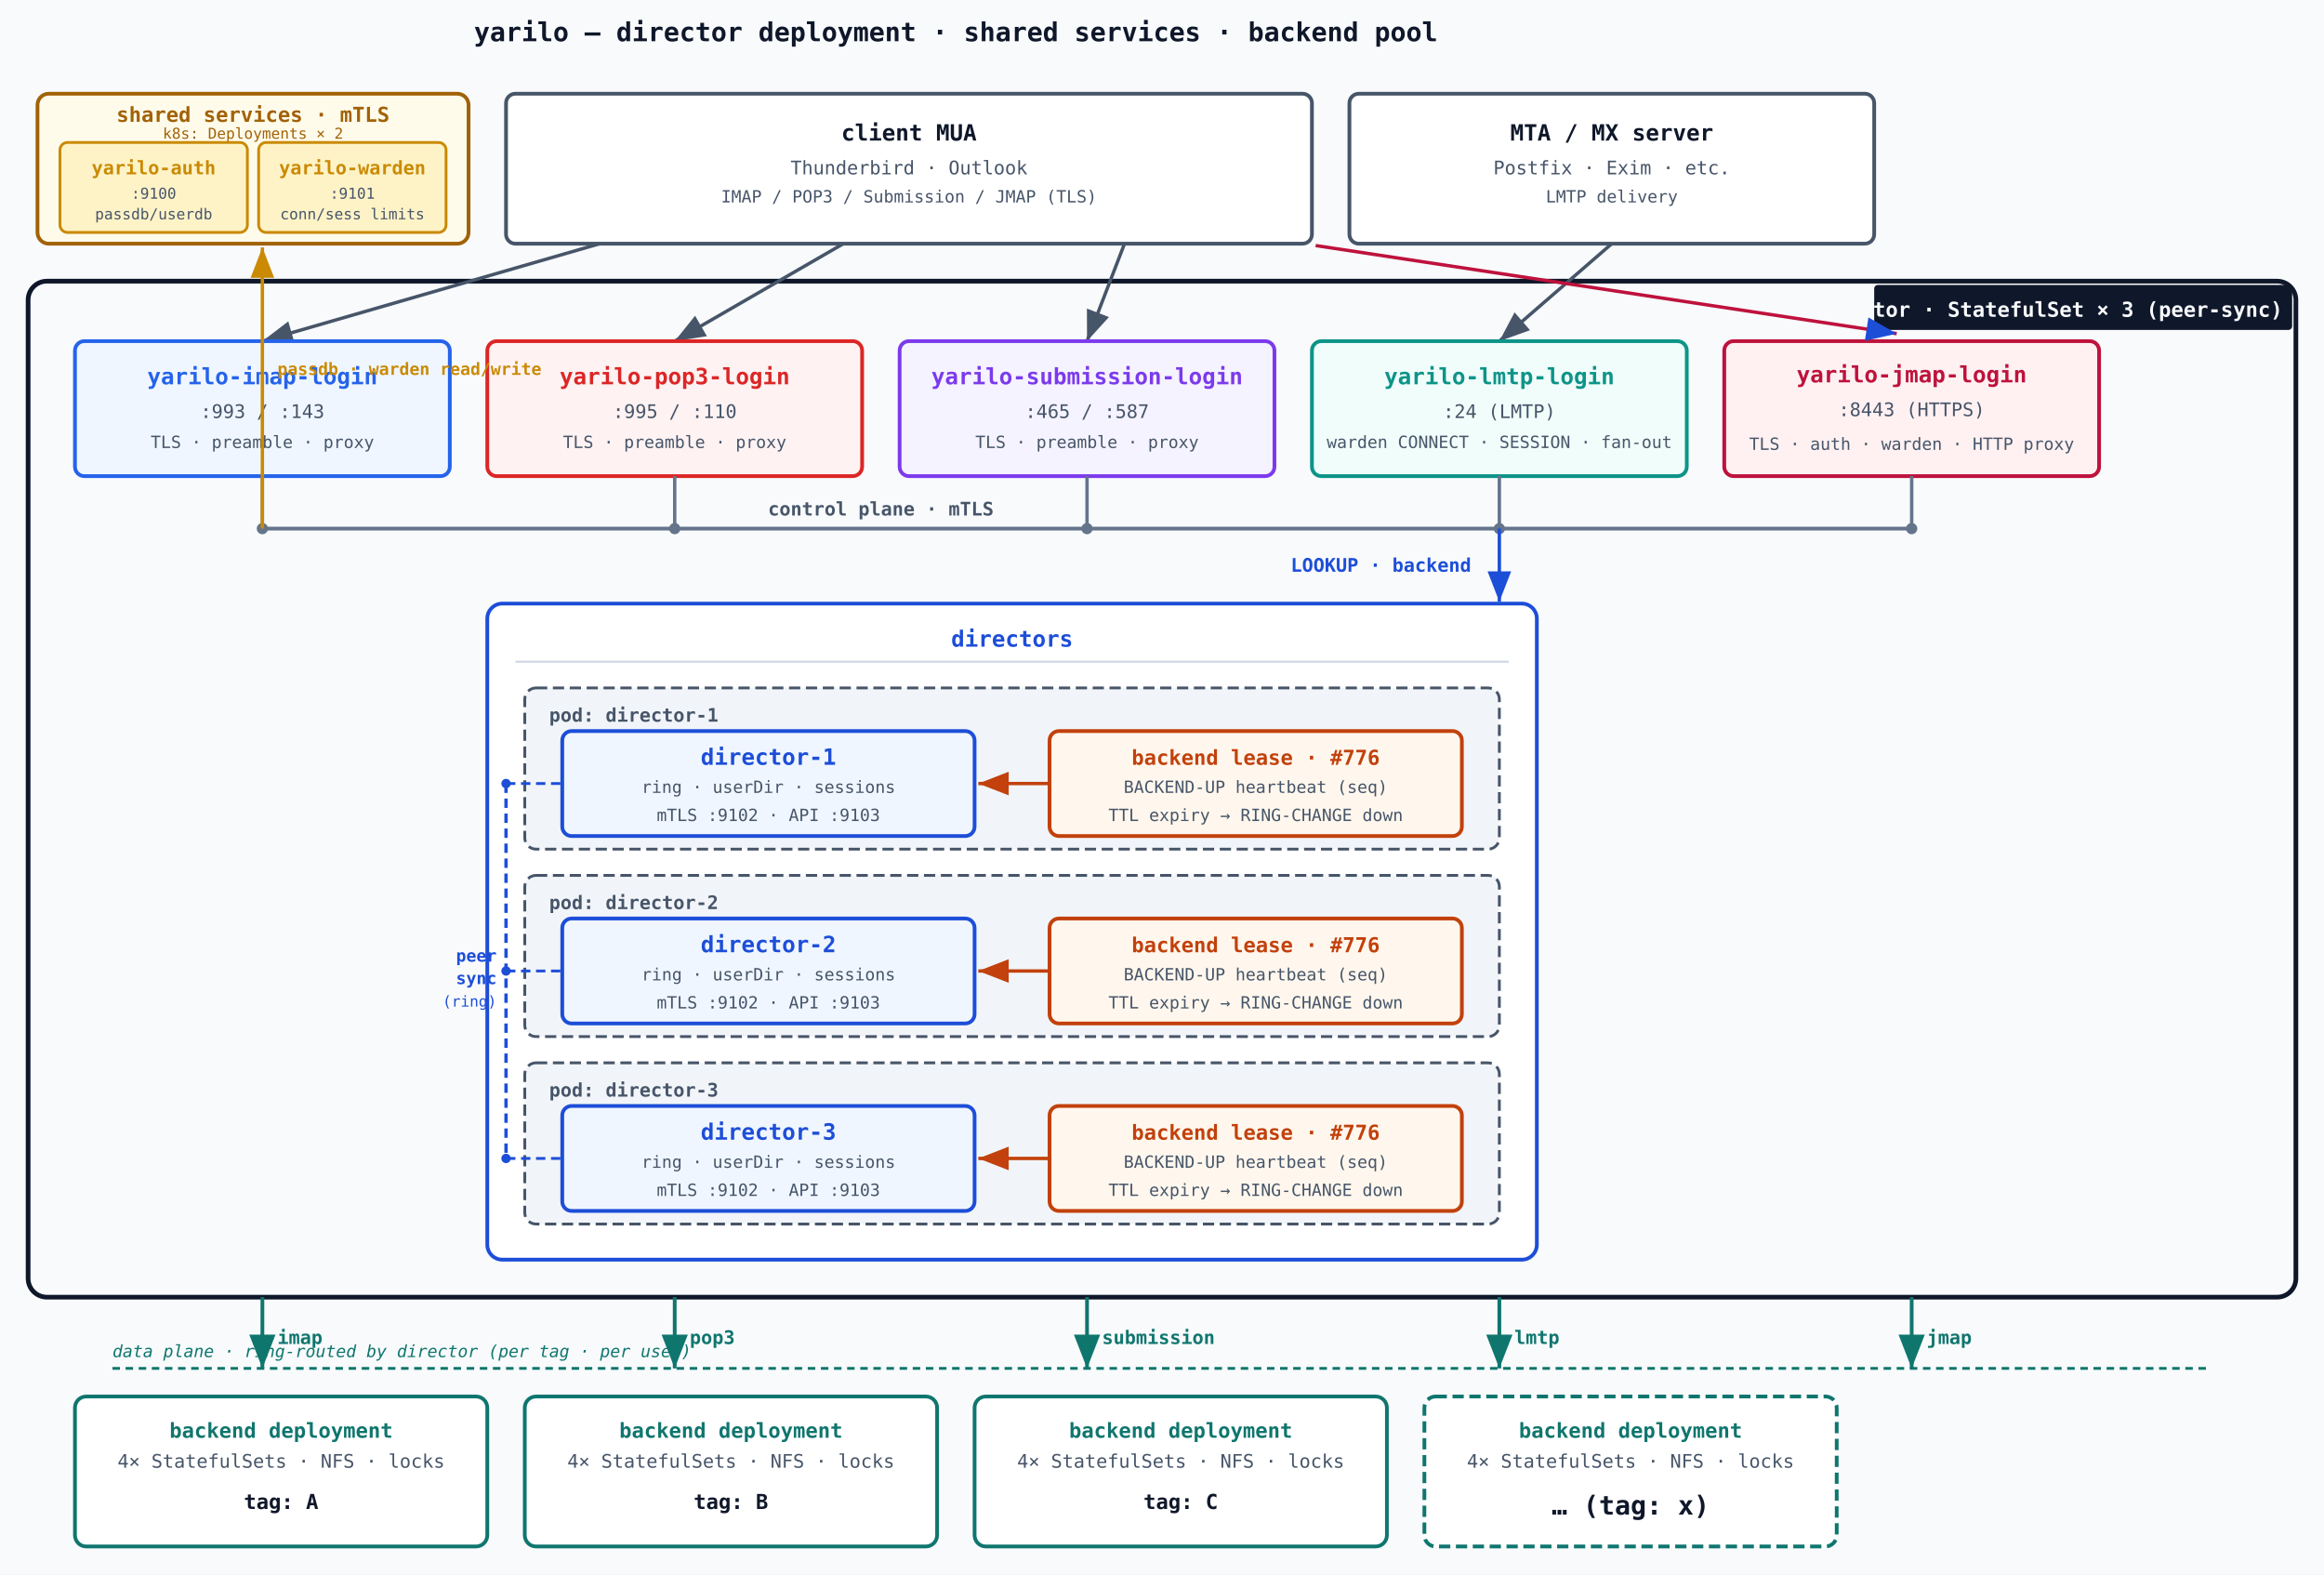
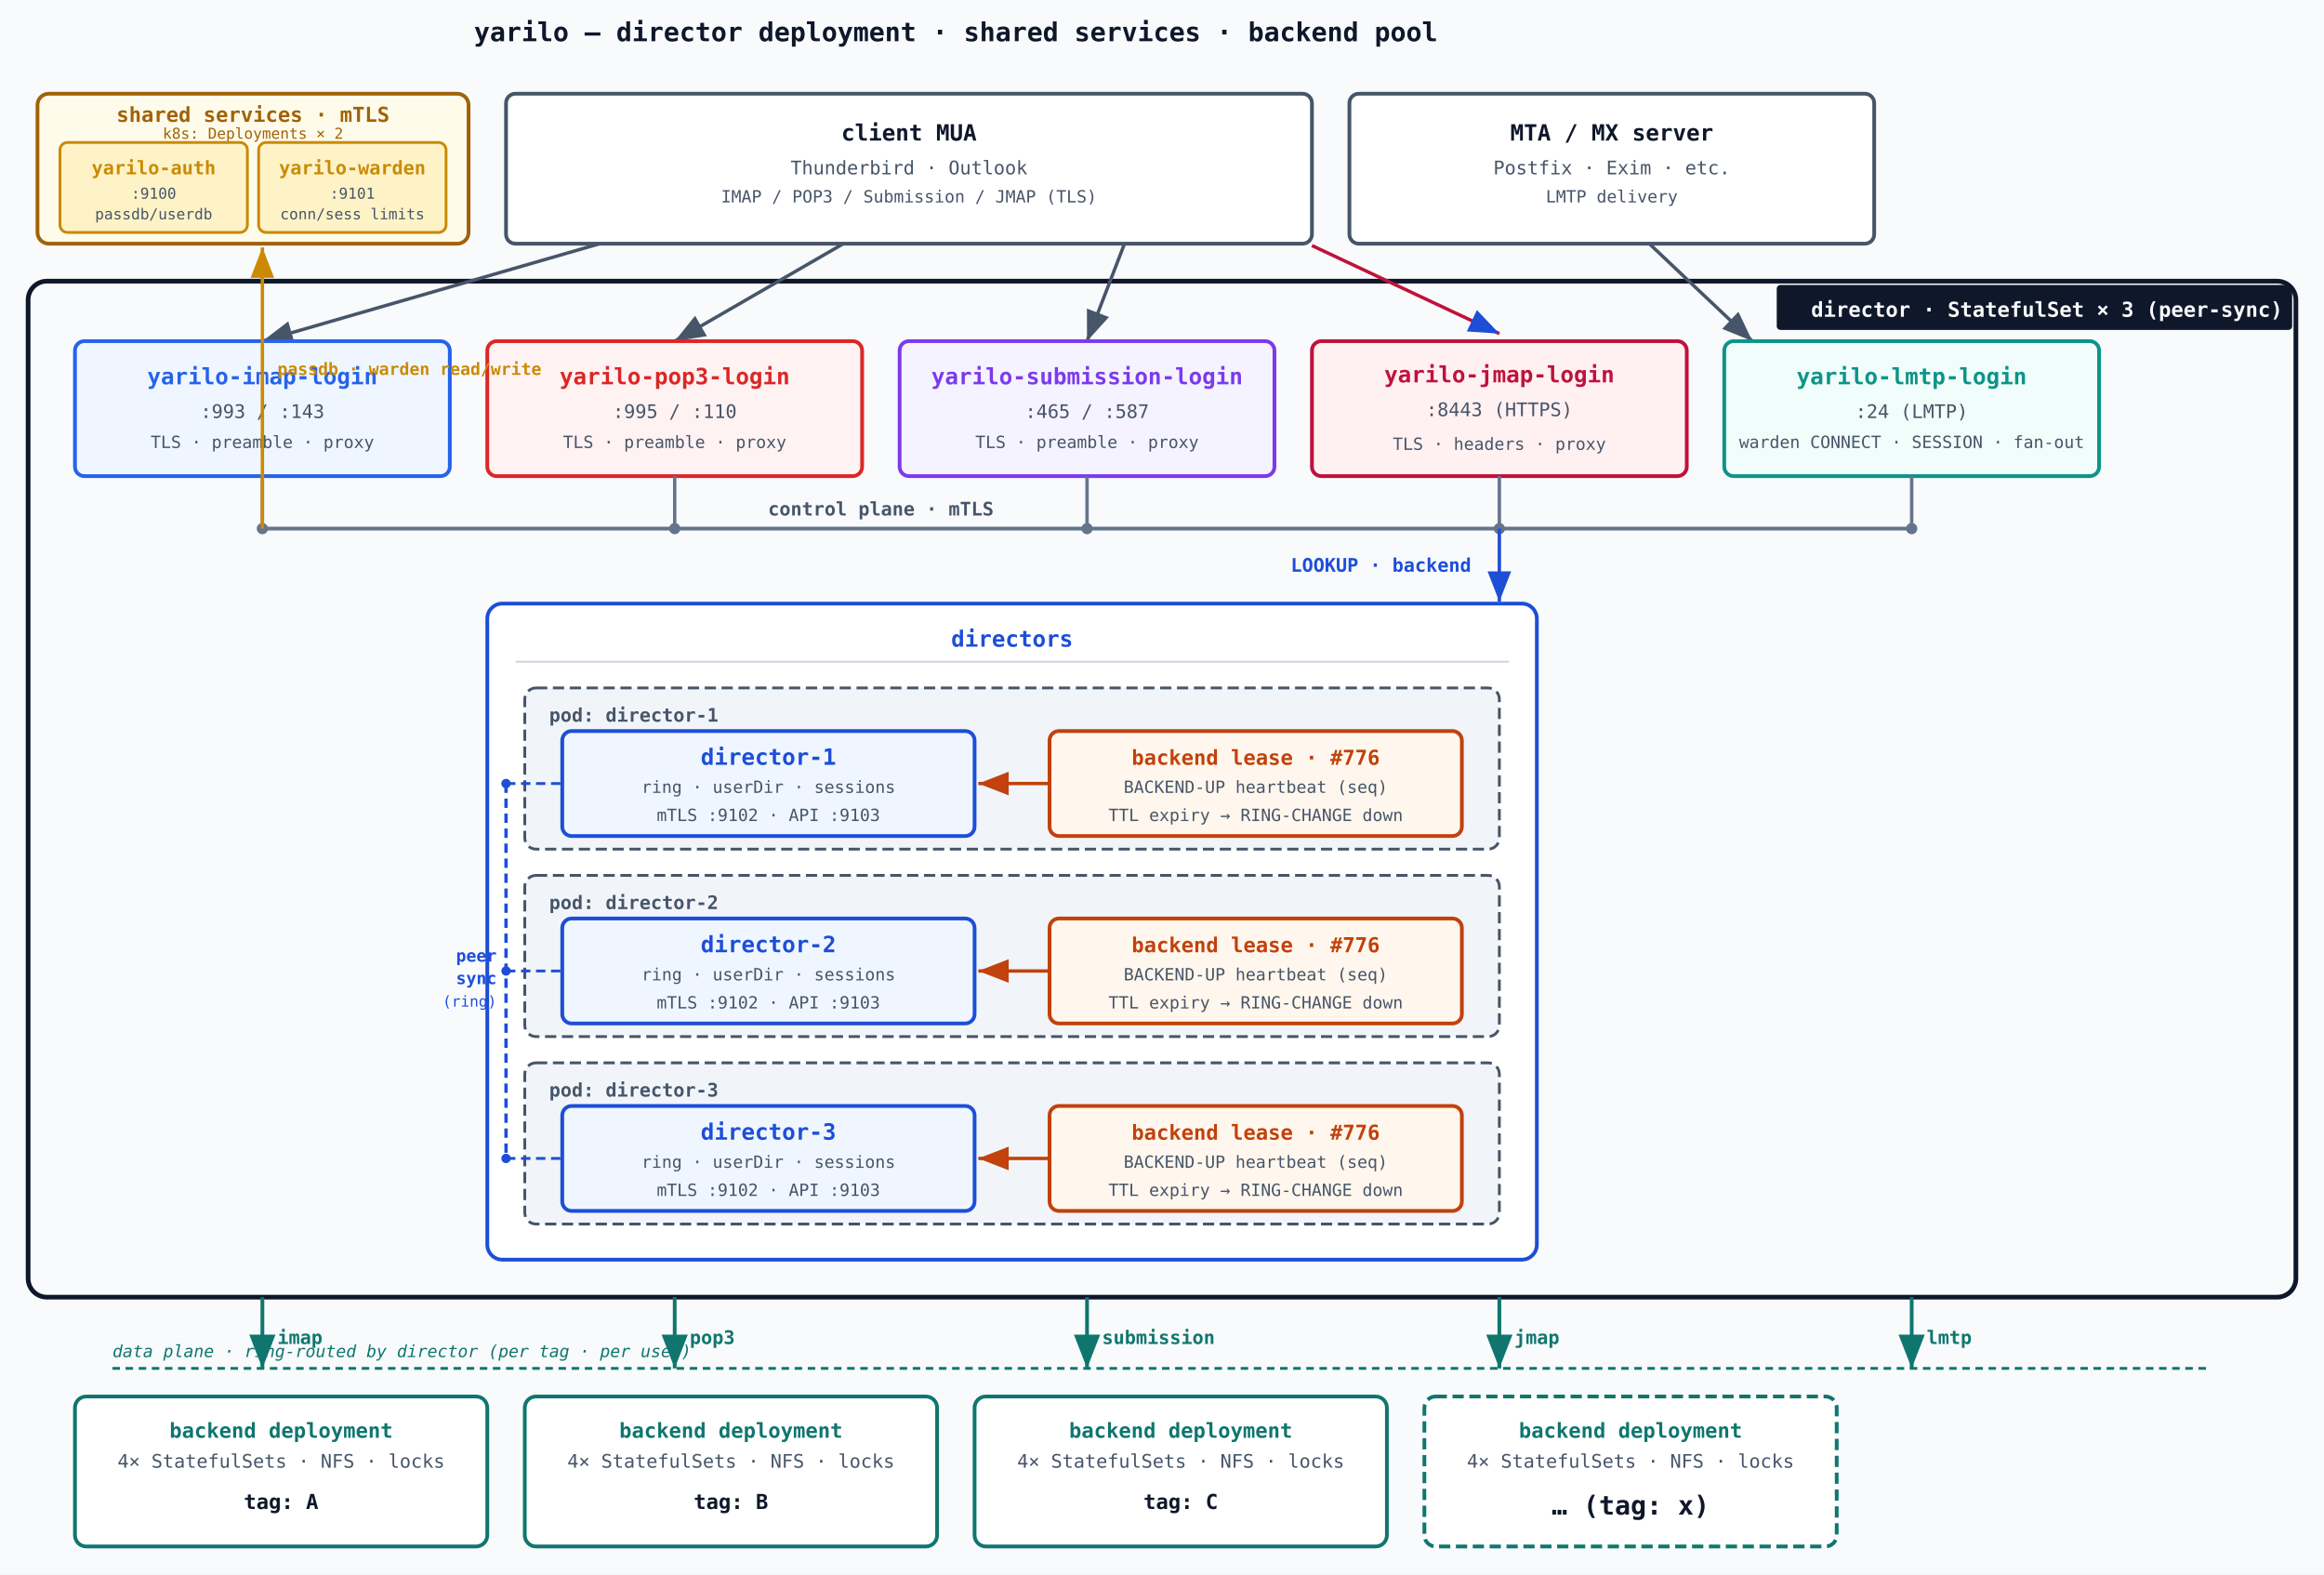
<svg xmlns="http://www.w3.org/2000/svg" width="1240" height="840" font-family="monospace">
  <defs>
    <marker id="am" markerWidth="9" markerHeight="7" refX="9" refY="3.5" orient="auto">
      <polygon points="0 0,9 3.5,0 7" fill="#c2410c" />
    </marker>
    <marker id="aa" markerWidth="9" markerHeight="7" refX="9" refY="3.5" orient="auto">
      <polygon points="0 0,9 3.5,0 7" fill="#ca8a04" />
    </marker>
    <marker id="ad" markerWidth="9" markerHeight="7" refX="9" refY="3.5" orient="auto">
      <polygon points="0 0,9 3.5,0 7" fill="#1d4ed8" />
    </marker>
    <marker id="ax" markerWidth="9" markerHeight="7" refX="9" refY="3.5" orient="auto">
      <polygon points="0 0,9 3.5,0 7" fill="#475569" />
    </marker>
    <marker id="ap" markerWidth="9" markerHeight="7" refX="9" refY="3.5" orient="auto">
      <polygon points="0 0,9 3.5,0 7" fill="#0f766e" />
    </marker>
  </defs>
  <rect width="1240" height="840" fill="#f8fafc" />
  <text x="510" y="22" text-anchor="middle" fill="#0f172a" font-size="14" font-weight="bold">yarilo — director deployment · shared services · backend pool</text>
  <rect x="20" y="50" width="230" height="80" rx="6" fill="#fffbeb" stroke="#a16207" stroke-width="2" />
  <text x="135" y="65" text-anchor="middle" fill="#a16207" font-size="11" font-weight="bold">shared services · mTLS</text>
  <text x="135" y="74" text-anchor="middle" fill="#a16207" font-size="8">k8s: Deployments × 2</text>
  <rect x="32" y="76" width="100" height="48" rx="4" fill="#fef3c7" stroke="#ca8a04" stroke-width="1.5" />
  <text x="82" y="93" text-anchor="middle" fill="#ca8a04" font-size="10" font-weight="bold">yarilo-auth</text>
  <text x="82" y="106" text-anchor="middle" fill="#475569" font-size="8">:9100</text>
  <text x="82" y="117" text-anchor="middle" fill="#475569" font-size="8">passdb/userdb</text>
  <rect x="138" y="76" width="100" height="48" rx="4" fill="#fef3c7" stroke="#ca8a04" stroke-width="1.5" />
  <text x="188" y="93" text-anchor="middle" fill="#ca8a04" font-size="10" font-weight="bold">yarilo-warden</text>
  <text x="188" y="106" text-anchor="middle" fill="#475569" font-size="8">:9101</text>
  <text x="188" y="117" text-anchor="middle" fill="#475569" font-size="8">conn/sess limits</text>
  <rect x="270" y="50" width="430" height="80" rx="5" fill="#ffffff" stroke="#475569" stroke-width="2" />
  <text x="485" y="75" text-anchor="middle" fill="#0f172a" font-size="12" font-weight="bold">client MUA</text>
  <text x="485" y="93" text-anchor="middle" fill="#475569" font-size="10">Thunderbird · Outlook</text>
  <text x="485" y="108" text-anchor="middle" fill="#475569" font-size="9">IMAP / POP3 / Submission / JMAP (TLS)</text>
  <rect x="720" y="50" width="280" height="80" rx="5" fill="#ffffff" stroke="#475569" stroke-width="2" />
  <text x="860" y="75" text-anchor="middle" fill="#0f172a" font-size="12" font-weight="bold">MTA / MX server</text>
  <text x="860" y="93" text-anchor="middle" fill="#475569" font-size="10">Postfix · Exim · etc.</text>
  <text x="860" y="108" text-anchor="middle" fill="#475569" font-size="9">LMTP delivery</text>
  <rect x="15" y="150" width="1210" height="542" rx="10" fill="none" stroke="#0f172a" stroke-width="2.5" />
-   <rect x="1000" y="152" width="223" height="24" rx="2" fill="#0f172a" />
+   <rect x="948" y="152" width="275" height="24" rx="2" fill="#0f172a" />
  <text x="1218" y="169" text-anchor="end" fill="#f8fafc" font-size="11" font-weight="bold">director · StatefulSet × 3 (peer-sync)</text>
  <line x1="320" y1="130" x2="140" y2="182" stroke="#475569" stroke-width="1.8" marker-end="url(#ax)" />
  <line x1="450" y1="130" x2="360" y2="182" stroke="#475569" stroke-width="1.8" marker-end="url(#ax)" />
  <line x1="600" y1="130" x2="580" y2="182" stroke="#475569" stroke-width="1.8" marker-end="url(#ax)" />
-   <line x1="860" y1="130" x2="800" y2="182" stroke="#475569" stroke-width="1.8" marker-end="url(#ax)" />
+   <line x1="880" y1="130" x2="935" y2="182" stroke="#475569" stroke-width="1.8" marker-end="url(#ax)" />
  <rect x="40" y="182" width="200" height="72" rx="5" fill="#eff6ff" stroke="#2563eb" stroke-width="2" />
  <text x="140" y="205" text-anchor="middle" fill="#2563eb" font-size="12" font-weight="bold">yarilo-imap-login</text>
  <text x="140" y="223" text-anchor="middle" fill="#475569" font-size="10">:993 / :143</text>
  <text x="140" y="239" text-anchor="middle" fill="#475569" font-size="9">TLS · preamble · proxy</text>
  <rect x="260" y="182" width="200" height="72" rx="5" fill="#fef2f2" stroke="#dc2626" stroke-width="2" />
  <text x="360" y="205" text-anchor="middle" fill="#dc2626" font-size="12" font-weight="bold">yarilo-pop3-login</text>
  <text x="360" y="223" text-anchor="middle" fill="#475569" font-size="10">:995 / :110</text>
  <text x="360" y="239" text-anchor="middle" fill="#475569" font-size="9">TLS · preamble · proxy</text>
  <rect x="480" y="182" width="200" height="72" rx="5" fill="#f5f3ff" stroke="#7c3aed" stroke-width="2" />
  <text x="580" y="205" text-anchor="middle" fill="#7c3aed" font-size="12" font-weight="bold">yarilo-submission-login</text>
  <text x="580" y="223" text-anchor="middle" fill="#475569" font-size="10">:465 / :587</text>
  <text x="580" y="239" text-anchor="middle" fill="#475569" font-size="9">TLS · preamble · proxy</text>
-   <rect x="700" y="182" width="200" height="72" rx="5" fill="#f0fdfa" stroke="#0d9488" stroke-width="2" />
-   <text x="800" y="205" text-anchor="middle" fill="#0d9488" font-size="12" font-weight="bold">yarilo-lmtp-login</text>
-   <text x="800" y="223" text-anchor="middle" fill="#475569" font-size="10">:24 (LMTP)</text>
-   <text x="800" y="239" text-anchor="middle" fill="#475569" font-size="9">warden CONNECT · SESSION · fan-out</text>
-   <rect x="920" y="182" width="200" height="72" rx="5" fill="#fff1f2" stroke="#be123c" stroke-width="2" />
-   <text x="1020" y="204" text-anchor="middle" fill="#be123c" font-size="12" font-weight="bold">yarilo-jmap-login</text>
-   <text x="1020" y="222" text-anchor="middle" fill="#475569" font-size="10">:8443 (HTTPS)</text>
-   <text x="1020" y="240" text-anchor="middle" fill="#475569" font-size="9">TLS · auth · warden · HTTP proxy</text>
+   <rect x="700" y="182" width="200" height="72" rx="5" fill="#fff1f2" stroke="#be123c" stroke-width="2" />
+   <text x="800" y="204" text-anchor="middle" fill="#be123c" font-size="12" font-weight="bold">yarilo-jmap-login</text>
+   <text x="800" y="222" text-anchor="middle" fill="#475569" font-size="10">:8443 (HTTPS)</text>
+   <text x="800" y="240" text-anchor="middle" fill="#475569" font-size="9">TLS · headers · proxy</text>
+   <rect x="920" y="182" width="200" height="72" rx="5" fill="#f0fdfa" stroke="#0d9488" stroke-width="2" />
+   <text x="1020" y="205" text-anchor="middle" fill="#0d9488" font-size="12" font-weight="bold">yarilo-lmtp-login</text>
+   <text x="1020" y="223" text-anchor="middle" fill="#475569" font-size="10">:24 (LMTP)</text>
+   <text x="1020" y="239" text-anchor="middle" fill="#475569" font-size="9">warden CONNECT · SESSION · fan-out</text>
  <line x1="140" y1="254" x2="140" y2="282" stroke="#64748b" stroke-width="1.8" />
  <line x1="360" y1="254" x2="360" y2="282" stroke="#64748b" stroke-width="1.8" />
  <line x1="580" y1="254" x2="580" y2="282" stroke="#64748b" stroke-width="1.8" />
  <line x1="800" y1="254" x2="800" y2="282" stroke="#64748b" stroke-width="1.8" />
  <line x1="140" y1="282" x2="1020" y2="282" stroke="#64748b" stroke-width="2" />
  <circle cx="140" cy="282" r="3" fill="#64748b" />
  <circle cx="360" cy="282" r="3" fill="#64748b" />
  <circle cx="580" cy="282" r="3" fill="#64748b" />
  <circle cx="800" cy="282" r="3" fill="#64748b" />
  <circle cx="1020" cy="282" r="3" fill="#64748b" />
  <line x1="1020" y1="254" x2="1020" y2="282" stroke="#64748b" stroke-width="1.8" />
  <text x="470" y="275" text-anchor="middle" fill="#475569" font-size="10" font-weight="bold">control plane · mTLS</text>
-   <line x1="702" y1="131" x2="1012" y2="178" stroke="#be123c" stroke-width="1.8" marker-end="url(#ad)" />
+   <line x1="700" y1="131" x2="800" y2="178" stroke="#be123c" stroke-width="1.8" marker-end="url(#ad)" />
  <line x1="140" y1="282" x2="140" y2="132" stroke="#ca8a04" stroke-width="1.8" marker-end="url(#aa)" />
  <text x="148" y="200" text-anchor="start" fill="#ca8a04" font-size="9" font-weight="bold">passdb · warden read/write</text>
  <line x1="800" y1="282" x2="800" y2="321" stroke="#1d4ed8" stroke-width="1.8" marker-end="url(#ad)" />
  <text x="785" y="305" text-anchor="end" fill="#1d4ed8" font-size="10" font-weight="bold">LOOKUP · backend</text>
  <rect x="260" y="322" width="560" height="350" rx="8" fill="#ffffff" stroke="#1d4ed8" stroke-width="2" />
  <text x="540" y="345" text-anchor="middle" fill="#1d4ed8" font-size="12" font-weight="bold">directors</text>
  <line x1="275" y1="353" x2="805" y2="353" stroke="#cbd5e1" stroke-width="1" />
  <rect x="280" y="367" width="520" height="86" rx="6" fill="#f1f5f9" stroke="#475569" stroke-width="1.5" stroke-dasharray="6,3" />
  <text x="293" y="385" text-anchor="start" fill="#475569" font-size="10" font-weight="bold">pod: director-1</text>
  <rect x="300" y="390" width="220" height="56" rx="5" fill="#eff6ff" stroke="#1d4ed8" stroke-width="2" />
  <text x="410" y="408" text-anchor="middle" fill="#1d4ed8" font-size="12" font-weight="bold">director-1</text>
  <text x="410" y="423" text-anchor="middle" fill="#475569" font-size="9">ring · userDir · sessions</text>
  <text x="410" y="438" text-anchor="middle" fill="#475569" font-size="9">mTLS :9102 · API :9103</text>
  <rect x="560" y="390" width="220" height="56" rx="5" fill="#fff7ed" stroke="#c2410c" stroke-width="2" />
  <text x="670" y="408" text-anchor="middle" fill="#c2410c" font-size="11" font-weight="bold">backend lease · #776</text>
  <text x="670" y="423" text-anchor="middle" fill="#475569" font-size="9">BACKEND-UP heartbeat (seq)</text>
  <text x="670" y="438" text-anchor="middle" fill="#475569" font-size="9">TTL expiry → RING-CHANGE down</text>
  <line x1="560" y1="418" x2="522" y2="418" stroke="#c2410c" stroke-width="1.8" marker-end="url(#am)" />
  <rect x="280" y="467" width="520" height="86" rx="6" fill="#f1f5f9" stroke="#475569" stroke-width="1.5" stroke-dasharray="6,3" />
  <text x="293" y="485" text-anchor="start" fill="#475569" font-size="10" font-weight="bold">pod: director-2</text>
  <rect x="300" y="490" width="220" height="56" rx="5" fill="#eff6ff" stroke="#1d4ed8" stroke-width="2" />
  <text x="410" y="508" text-anchor="middle" fill="#1d4ed8" font-size="12" font-weight="bold">director-2</text>
  <text x="410" y="523" text-anchor="middle" fill="#475569" font-size="9">ring · userDir · sessions</text>
  <text x="410" y="538" text-anchor="middle" fill="#475569" font-size="9">mTLS :9102 · API :9103</text>
  <rect x="560" y="490" width="220" height="56" rx="5" fill="#fff7ed" stroke="#c2410c" stroke-width="2" />
  <text x="670" y="508" text-anchor="middle" fill="#c2410c" font-size="11" font-weight="bold">backend lease · #776</text>
  <text x="670" y="523" text-anchor="middle" fill="#475569" font-size="9">BACKEND-UP heartbeat (seq)</text>
  <text x="670" y="538" text-anchor="middle" fill="#475569" font-size="9">TTL expiry → RING-CHANGE down</text>
  <line x1="560" y1="518" x2="522" y2="518" stroke="#c2410c" stroke-width="1.8" marker-end="url(#am)" />
  <rect x="280" y="567" width="520" height="86" rx="6" fill="#f1f5f9" stroke="#475569" stroke-width="1.5" stroke-dasharray="6,3" />
  <text x="293" y="585" text-anchor="start" fill="#475569" font-size="10" font-weight="bold">pod: director-3</text>
  <rect x="300" y="590" width="220" height="56" rx="5" fill="#eff6ff" stroke="#1d4ed8" stroke-width="2" />
  <text x="410" y="608" text-anchor="middle" fill="#1d4ed8" font-size="12" font-weight="bold">director-3</text>
  <text x="410" y="623" text-anchor="middle" fill="#475569" font-size="9">ring · userDir · sessions</text>
  <text x="410" y="638" text-anchor="middle" fill="#475569" font-size="9">mTLS :9102 · API :9103</text>
  <rect x="560" y="590" width="220" height="56" rx="5" fill="#fff7ed" stroke="#c2410c" stroke-width="2" />
  <text x="670" y="608" text-anchor="middle" fill="#c2410c" font-size="11" font-weight="bold">backend lease · #776</text>
  <text x="670" y="623" text-anchor="middle" fill="#475569" font-size="9">BACKEND-UP heartbeat (seq)</text>
  <text x="670" y="638" text-anchor="middle" fill="#475569" font-size="9">TTL expiry → RING-CHANGE down</text>
  <line x1="560" y1="618" x2="522" y2="618" stroke="#c2410c" stroke-width="1.8" marker-end="url(#am)" />
  <line x1="270" y1="418" x2="270" y2="618" stroke="#1d4ed8" stroke-width="1.8" stroke-dasharray="5,3" />
  <line x1="270" y1="418" x2="300" y2="418" stroke="#1d4ed8" stroke-width="1.5" stroke-dasharray="5,3" />
  <line x1="270" y1="518" x2="300" y2="518" stroke="#1d4ed8" stroke-width="1.5" stroke-dasharray="5,3" />
  <line x1="270" y1="618" x2="300" y2="618" stroke="#1d4ed8" stroke-width="1.5" stroke-dasharray="5,3" />
  <circle cx="270" cy="418" r="2.5" fill="#1d4ed8" />
  <circle cx="270" cy="518" r="2.5" fill="#1d4ed8" />
  <circle cx="270" cy="618" r="2.5" fill="#1d4ed8" />
  <text x="265" y="513" text-anchor="end" fill="#1d4ed8" font-size="9" font-weight="bold">peer</text>
  <text x="265" y="525" text-anchor="end" fill="#1d4ed8" font-size="9" font-weight="bold">sync</text>
  <text x="265" y="537" text-anchor="end" fill="#1d4ed8" font-size="8">(ring)</text>
  <line x1="140" y1="692" x2="140" y2="730" stroke="#0f766e" stroke-width="2" marker-end="url(#ap)" />
  <text x="148" y="717" text-anchor="start" fill="#0f766e" font-size="10" font-weight="bold">imap</text>
  <line x1="360" y1="692" x2="360" y2="730" stroke="#0f766e" stroke-width="2" marker-end="url(#ap)" />
  <text x="368" y="717" text-anchor="start" fill="#0f766e" font-size="10" font-weight="bold">pop3</text>
  <line x1="580" y1="692" x2="580" y2="730" stroke="#0f766e" stroke-width="2" marker-end="url(#ap)" />
  <text x="588" y="717" text-anchor="start" fill="#0f766e" font-size="10" font-weight="bold">submission</text>
  <line x1="800" y1="692" x2="800" y2="730" stroke="#0f766e" stroke-width="2" marker-end="url(#ap)" />
-   <text x="808" y="717" text-anchor="start" fill="#0f766e" font-size="10" font-weight="bold">lmtp</text>
+   <text x="808" y="717" text-anchor="start" fill="#0f766e" font-size="10" font-weight="bold">jmap</text>
  <line x1="1020" y1="692" x2="1020" y2="730" stroke="#0f766e" stroke-width="2" marker-end="url(#ap)" />
-   <text x="1028" y="717" text-anchor="start" fill="#0f766e" font-size="10" font-weight="bold">jmap</text>
+   <text x="1028" y="717" text-anchor="start" fill="#0f766e" font-size="10" font-weight="bold">lmtp</text>
  <line x1="60" y1="730" x2="1180" y2="730" stroke="#0f766e" stroke-width="1.5" stroke-dasharray="4,3" />
  <text x="60" y="724" text-anchor="start" fill="#0f766e" font-size="9" font-style="italic">data plane · ring-routed by director (per tag · per user)</text>
  <rect x="40" y="745" width="220" height="80" rx="6" fill="#ffffff" stroke="#0f766e" stroke-width="2" />
  <text x="150" y="767" text-anchor="middle" fill="#0f766e" font-size="11" font-weight="bold">backend deployment</text>
  <text x="150" y="783" text-anchor="middle" fill="#475569" font-size="10">4× StatefulSets · NFS · locks</text>
  <text x="150" y="805" text-anchor="middle" fill="#0f172a" font-size="11" font-weight="bold">tag: A</text>
  <rect x="280" y="745" width="220" height="80" rx="6" fill="#ffffff" stroke="#0f766e" stroke-width="2" />
  <text x="390" y="767" text-anchor="middle" fill="#0f766e" font-size="11" font-weight="bold">backend deployment</text>
  <text x="390" y="783" text-anchor="middle" fill="#475569" font-size="10">4× StatefulSets · NFS · locks</text>
  <text x="390" y="805" text-anchor="middle" fill="#0f172a" font-size="11" font-weight="bold">tag: B</text>
  <rect x="520" y="745" width="220" height="80" rx="6" fill="#ffffff" stroke="#0f766e" stroke-width="2" />
  <text x="630" y="767" text-anchor="middle" fill="#0f766e" font-size="11" font-weight="bold">backend deployment</text>
  <text x="630" y="783" text-anchor="middle" fill="#475569" font-size="10">4× StatefulSets · NFS · locks</text>
  <text x="630" y="805" text-anchor="middle" fill="#0f172a" font-size="11" font-weight="bold">tag: C</text>
  <rect x="760" y="745" width="220" height="80" rx="6" fill="#ffffff" stroke="#0f766e" stroke-width="2" stroke-dasharray="6,3" />
  <text x="870" y="767" text-anchor="middle" fill="#0f766e" font-size="11" font-weight="bold">backend deployment</text>
  <text x="870" y="783" text-anchor="middle" fill="#475569" font-size="10">4× StatefulSets · NFS · locks</text>
  <text x="870" y="808" text-anchor="middle" fill="#0f172a" font-size="14" font-weight="bold">… (tag: x)</text>
</svg>
